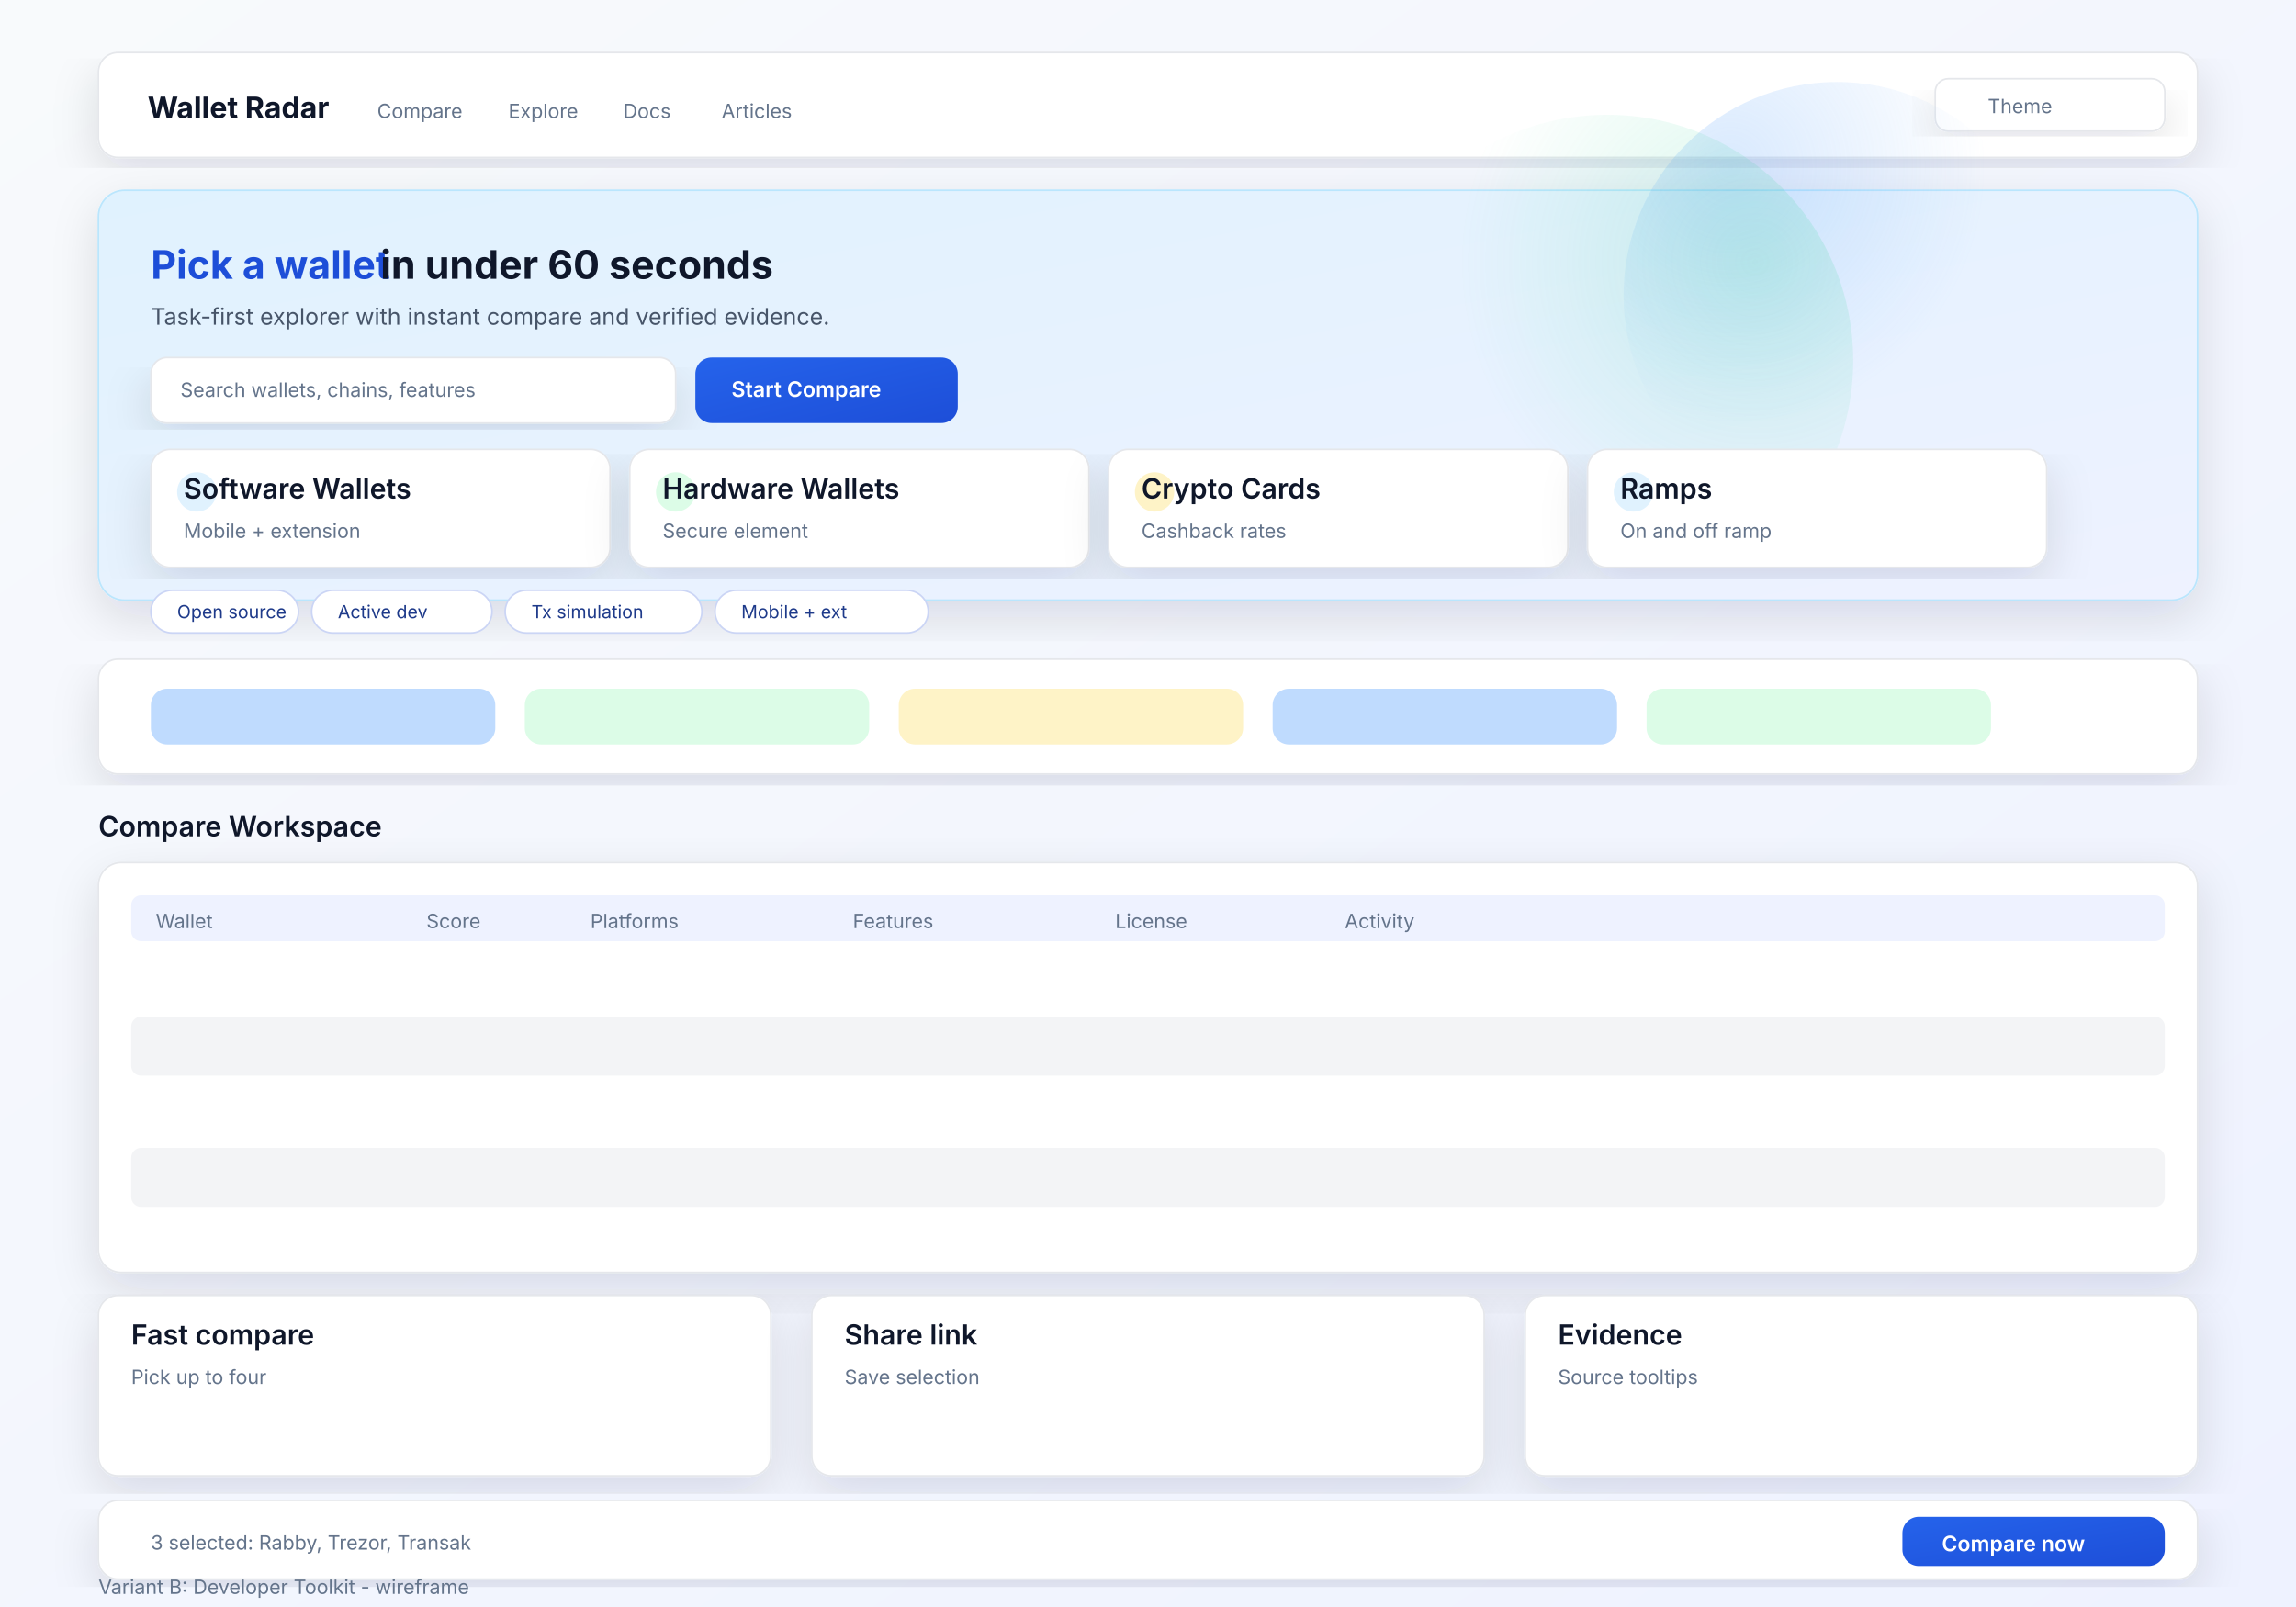
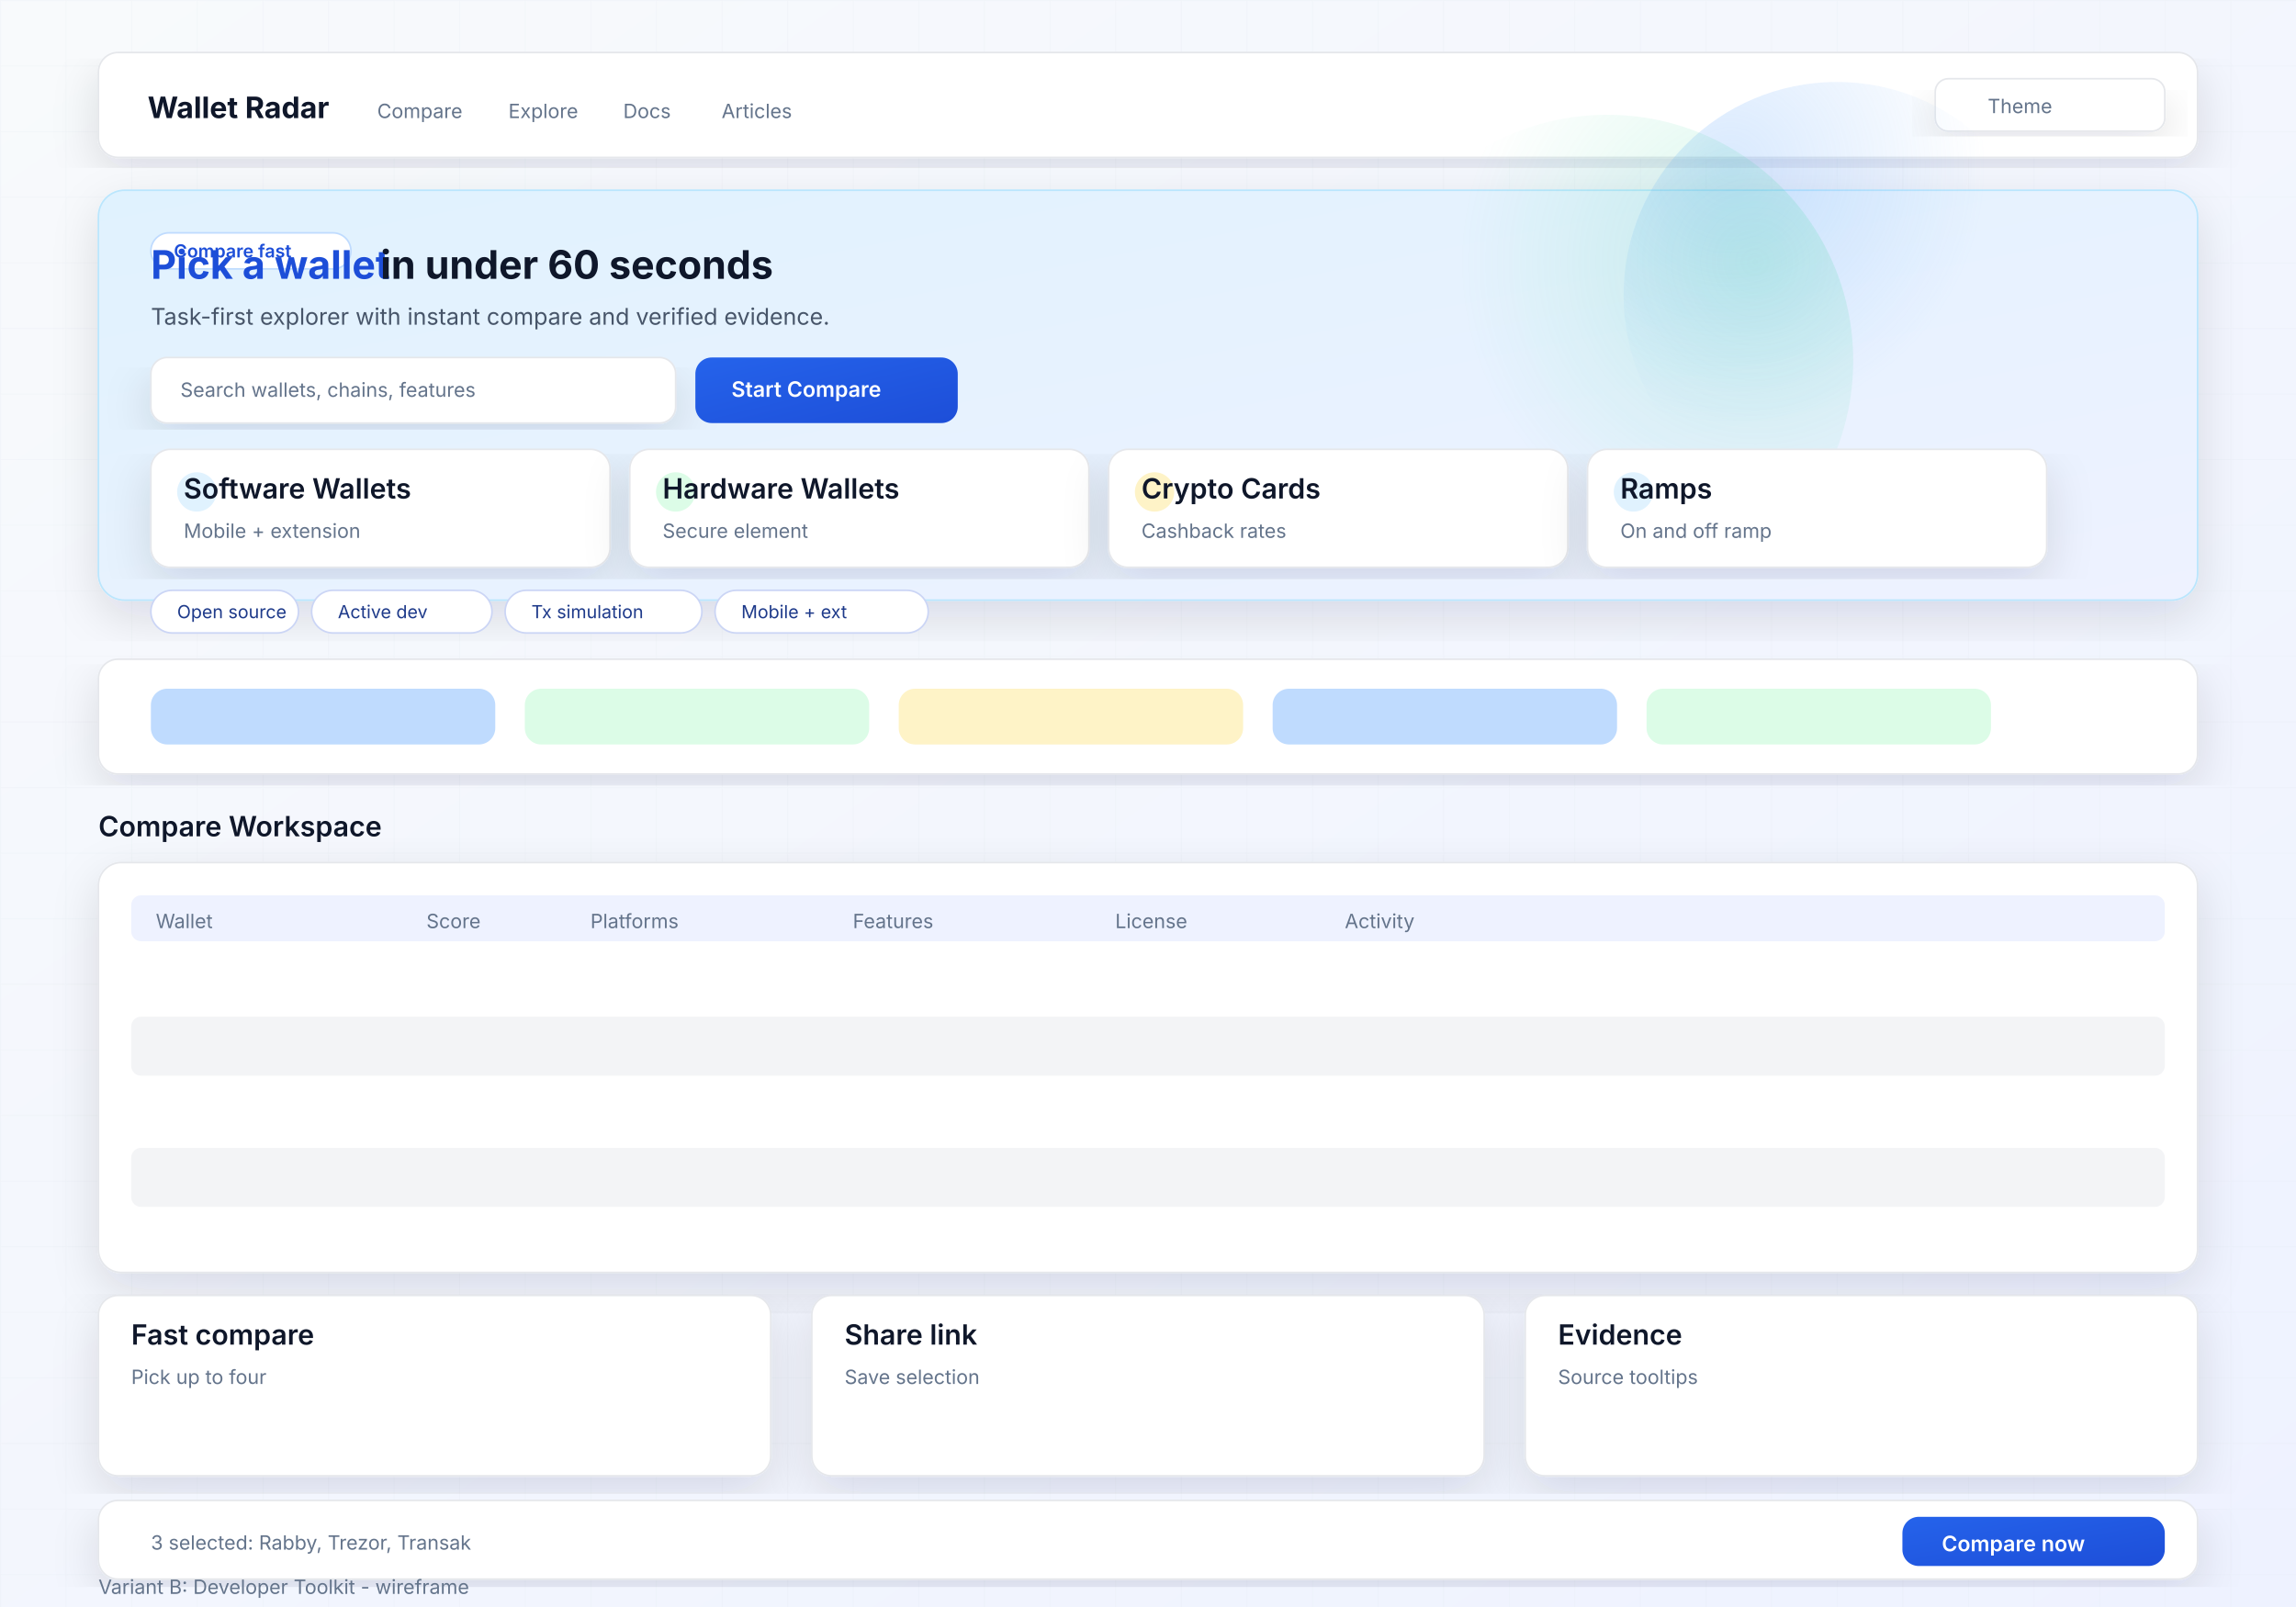
<svg xmlns="http://www.w3.org/2000/svg" width="1400" height="980" viewBox="0 0 1400 980">
  <defs>
    <linearGradient id="bg-gradient" x1="0" y1="0" x2="1" y2="1">
      <stop offset="0%" stop-color="#f8fafc" />
      <stop offset="100%" stop-color="#eef2ff" />
    </linearGradient>
    <linearGradient id="hero-gradient" x1="0" y1="0" x2="1" y2="1">
      <stop offset="0%" stop-color="#e0f2fe" />
      <stop offset="100%" stop-color="#eef2ff" />
    </linearGradient>
    <radialGradient id="glow-blue" cx="0.25" cy="0.2" r="0.6">
      <stop offset="0%" stop-color="#60a5fa" stop-opacity="0.24" />
      <stop offset="100%" stop-color="#60a5fa" stop-opacity="0" />
    </radialGradient>
    <radialGradient id="glow-green" cx="0.8" cy="0.3" r="0.6">
      <stop offset="0%" stop-color="#34d399" stop-opacity="0.2" />
      <stop offset="100%" stop-color="#34d399" stop-opacity="0" />
    </radialGradient>
    <linearGradient id="cta-gradient" x1="0" y1="0" x2="1" y2="1">
      <stop offset="0%" stop-color="#2563eb" />
      <stop offset="100%" stop-color="#1d4ed8" />
    </linearGradient>
+     <pattern id="grid" width="40" height="40" patternUnits="userSpaceOnUse">
+       <path d="M40 0H0V40" fill="none" stroke="#e2e8f0" stroke-width="1" />
+     </pattern>
    <filter id="card-shadow" x="-10%" y="-10%" width="120%" height="120%">
      <feDropShadow dx="0" dy="10" stdDeviation="14" flood-color="#0f172a" flood-opacity="0.12" />
    </filter>
    <style>
      .bg { fill: url(#bg-gradient); }
      .panel { fill: #ffffff; stroke: #e5e7eb; stroke-width: 1; filter: url(#card-shadow); }
      .hero { fill: url(#hero-gradient); stroke: #bae6fd; stroke-width: 1; filter: url(#card-shadow); }
      .cta-primary { fill: url(#cta-gradient); }
      .cta-text { font-size: 13px; font-family: Inter, Arial, sans-serif; fill: #ffffff; font-weight: 600; }
      .title-accent { font-size: 24px; font-weight: 700; font-family: Inter, Arial, sans-serif; fill: #1d4ed8; }
+       .badge { fill: #ffffff; stroke: #bfdbfe; stroke-width: 1; }
+       .badge-text { font-size: 11px; font-family: Inter, Arial, sans-serif; fill: #1d4ed8; font-weight: 600; }
      .accent { fill: #bfdbfe; }
      .accent-2 { fill: #dcfce7; }
      .accent-3 { fill: #fef3c7; }
      .text { font-family: Inter, Arial, sans-serif; fill: #0f172a; }
      .subtext { font-family: Inter, Arial, sans-serif; fill: #475569; }
      .label { font-size: 12px; font-family: Inter, Arial, sans-serif; fill: #64748b; }
      .title { font-size: 24px; font-weight: 700; font-family: Inter, Arial, sans-serif; fill: #0f172a; }
      .h2 { font-size: 17px; font-weight: 600; font-family: Inter, Arial, sans-serif; fill: #0f172a; }
      .chip { fill: #ffffff; stroke: #cbd5f5; }
      .chip-text { font-size: 11px; font-family: Inter, Arial, sans-serif; fill: #1e3a8a; }
      .muted { fill: #e2e8f0; }
      .table-head { fill: #eef2ff; }
      .table-row { fill: #ffffff; }
      .table-row-alt { fill: #f3f4f6; }
      .icon-bg { fill: #e0f2fe; }
      .icon-bg-2 { fill: #dcfce7; }
      .icon-bg-3 { fill: #fef3c7; }
    </style>
  </defs>
  <rect class="bg" x="0" y="0" width="1400" height="980" />
+   <rect x="0" y="0" width="1400" height="980" fill="url(#grid)" opacity="0.25" />
  <rect class="panel" x="60" y="32" width="1280" height="64" rx="12" />
  <text class="text" x="90" y="72" font-size="18" font-weight="700">Wallet Radar</text>
  <text class="label" x="230" y="72">Compare</text>
  <text class="label" x="310" y="72">Explore</text>
  <text class="label" x="380" y="72">Docs</text>
  <text class="label" x="440" y="72">Articles</text>
  <rect class="panel" x="1180" y="48" width="140" height="32" rx="8" />
  <text class="label" x="1212" y="69">Theme</text>
  <rect class="hero" x="60" y="116" width="1280" height="250" rx="16" />
  <circle cx="1120" cy="180" r="130" fill="url(#glow-blue)" />
  <circle cx="980" cy="220" r="150" fill="url(#glow-green)" />
+   <rect class="badge" x="92" y="142" width="122" height="22" rx="11" />
+   <text class="badge-text" x="106" y="157">Compare fast</text>
  <text class="title-accent" x="92" y="170">Pick a wallet</text>
  <text class="title" x="232" y="170">in under 60 seconds</text>
  <text class="subtext" x="92" y="198" font-size="14">Task-first explorer with instant compare and verified evidence.</text>
  <rect class="panel" x="92" y="218" width="320" height="40" rx="10" />
  <text class="label" x="110" y="242">Search wallets, chains, features</text>
  <rect class="cta-primary" x="424" y="218" width="160" height="40" rx="10" />
  <text class="cta-text" x="446" y="242">Start Compare</text>
  <rect class="panel" x="92" y="274" width="280" height="72" rx="12" />
  <rect class="panel" x="384" y="274" width="280" height="72" rx="12" />
  <rect class="panel" x="676" y="274" width="280" height="72" rx="12" />
  <rect class="panel" x="968" y="274" width="280" height="72" rx="12" />
  <circle class="icon-bg" cx="120" cy="300" r="12" />
  <circle class="icon-bg-2" cx="412" cy="300" r="12" />
  <circle class="icon-bg-3" cx="704" cy="300" r="12" />
  <circle class="icon-bg" cx="996" cy="300" r="12" />
  <text class="h2" x="112" y="304">Software Wallets</text>
  <text class="h2" x="404" y="304">Hardware Wallets</text>
  <text class="h2" x="696" y="304">Crypto Cards</text>
  <text class="h2" x="988" y="304">Ramps</text>
  <text class="label" x="112" y="328">Mobile + extension</text>
  <text class="label" x="404" y="328">Secure element</text>
  <text class="label" x="696" y="328">Cashback rates</text>
  <text class="label" x="988" y="328">On and off ramp</text>
  <rect class="chip" x="92" y="360" width="90" height="26" rx="13" />
  <rect class="chip" x="190" y="360" width="110" height="26" rx="13" />
  <rect class="chip" x="308" y="360" width="120" height="26" rx="13" />
  <rect class="chip" x="436" y="360" width="130" height="26" rx="13" />
  <text class="chip-text" x="108" y="377">Open source</text>
  <text class="chip-text" x="206" y="377">Active dev</text>
  <text class="chip-text" x="324" y="377">Tx simulation</text>
  <text class="chip-text" x="452" y="377">Mobile + ext</text>
  <rect class="panel" x="60" y="402" width="1280" height="70" rx="12" />
  <rect class="accent" x="92" y="420" width="210" height="34" rx="10" />
  <rect class="accent-2" x="320" y="420" width="210" height="34" rx="10" />
  <rect class="accent-3" x="548" y="420" width="210" height="34" rx="10" />
  <rect class="accent" x="776" y="420" width="210" height="34" rx="10" />
  <rect class="accent-2" x="1004" y="420" width="210" height="34" rx="10" />
  <text class="h2" x="60" y="510">Compare Workspace</text>
  <rect class="panel" x="60" y="526" width="1280" height="250" rx="14" />
  <rect class="table-head" x="80" y="546" width="1240" height="28" rx="6" />
  <text class="label" x="95" y="566">Wallet</text>
  <text class="label" x="260" y="566">Score</text>
  <text class="label" x="360" y="566">Platforms</text>
  <text class="label" x="520" y="566">Features</text>
  <text class="label" x="680" y="566">License</text>
  <text class="label" x="820" y="566">Activity</text>
  <rect class="table-row" x="80" y="580" width="1240" height="36" rx="6" />
  <rect class="table-row-alt" x="80" y="620" width="1240" height="36" rx="6" />
  <rect class="table-row" x="80" y="660" width="1240" height="36" rx="6" />
  <rect class="table-row-alt" x="80" y="700" width="1240" height="36" rx="6" />
  <rect class="panel" x="60" y="790" width="410" height="110" rx="12" />
  <rect class="panel" x="495" y="790" width="410" height="110" rx="12" />
  <rect class="panel" x="930" y="790" width="410" height="110" rx="12" />
  <text class="h2" x="80" y="820">Fast compare</text>
  <text class="label" x="80" y="844">Pick up to four</text>
  <text class="h2" x="515" y="820">Share link</text>
  <text class="label" x="515" y="844">Save selection</text>
  <text class="h2" x="950" y="820">Evidence</text>
  <text class="label" x="950" y="844">Source tooltips</text>
  <rect class="panel" x="60" y="915" width="1280" height="48" rx="12" />
  <text class="label" x="92" y="945">3 selected: Rabby, Trezor, Transak</text>
  <rect class="cta-primary" x="1160" y="925" width="160" height="30" rx="10" />
  <text class="cta-text" x="1184" y="946">Compare now</text>
  <text class="label" x="60" y="972">Variant B: Developer Toolkit - wireframe</text>
</svg>
